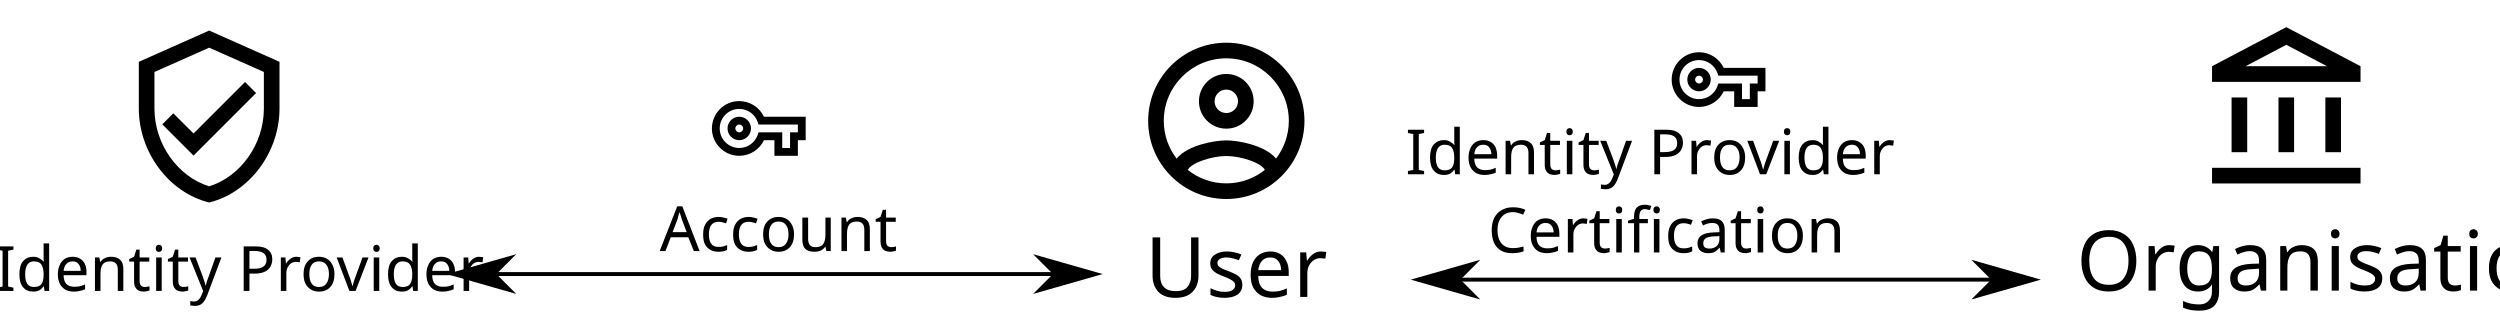
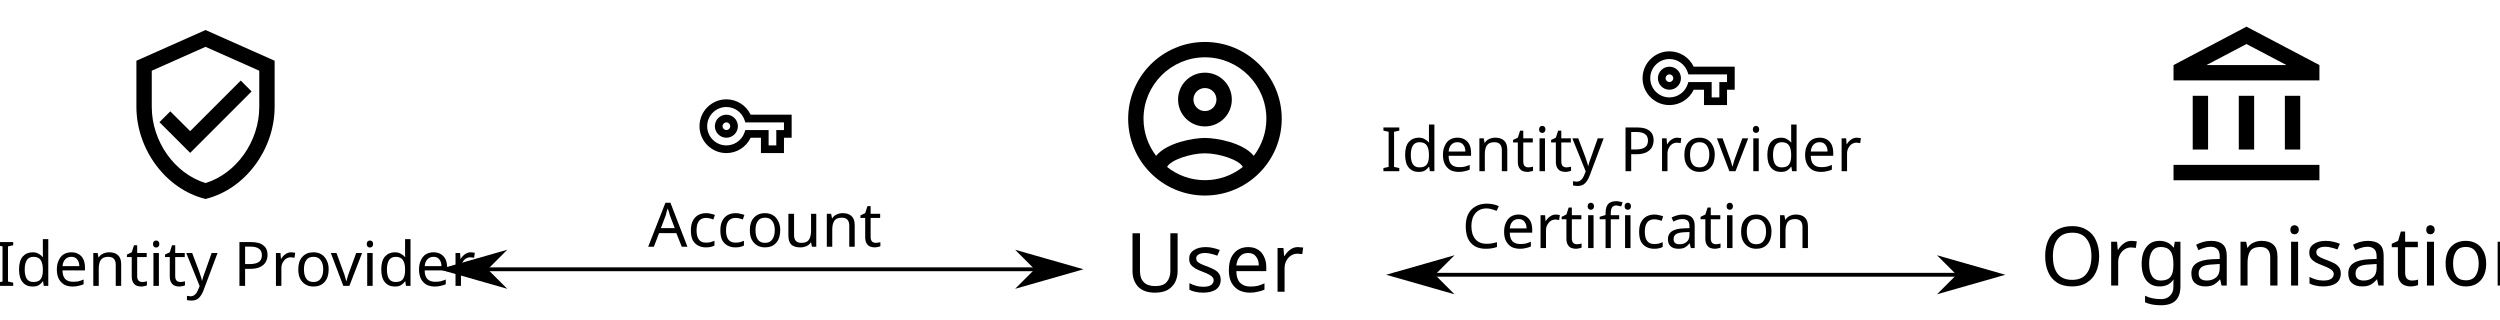
- <svg xmlns="http://www.w3.org/2000/svg" width="169.276mm" height="21.993mm" viewBox="0 0 169.276 21.993" version="1.1" id="svg8">
+ <svg xmlns="http://www.w3.org/2000/svg" width="172.276mm" height="21.993mm" viewBox="0 0 172.276 21.993" version="1.1" id="svg8">
  <defs id="defs2">
-     <marker style="overflow:visible" id="marker6241" refX="0.0" refY="0.0" orient="auto">
-       <path transform="scale(0.8) translate(12.5,0)" style="fill-rule:evenodd;stroke:#000000;stroke-width:1pt;stroke-opacity:1;fill:#000000;fill-opacity:1" d="M 0.0,0.0 L 5.0,-5.0 L -12.5,0.0 L 5.0,5.0 L 0.0,0.0 z " id="path6239" />
+     <marker style="overflow:visible" id="marker6241" refX="0" refY="0" orient="auto">
+       <path transform="matrix(0.8,0,0,0.8,10,0)" style="fill:#000000;fill-opacity:1;fill-rule:evenodd;stroke:#000000;stroke-width:1pt;stroke-opacity:1" d="M 0,0 5,-5 -12.5,0 5,5 Z" id="path6239" />
    </marker>
-     <marker orient="auto" refY="0.0" refX="0.0" id="Arrow1Lstart" style="overflow:visible">
-       <path id="path1185" d="M 0.0,0.0 L 5.0,-5.0 L -12.5,0.0 L 5.0,5.0 L 0.0,0.0 z " style="fill-rule:evenodd;stroke:#000000;stroke-width:1pt;stroke-opacity:1;fill:#000000;fill-opacity:1" transform="scale(0.8) translate(12.5,0)" />
+     <marker orient="auto" refY="0" refX="0" id="Arrow1Lstart" style="overflow:visible">
+       <path id="path1185" d="M 0,0 5,-5 -12.5,0 5,5 Z" style="fill:#000000;fill-opacity:1;fill-rule:evenodd;stroke:#000000;stroke-width:1pt;stroke-opacity:1" transform="matrix(0.8,0,0,0.8,10,0)" />
    </marker>
    <marker orient="auto" refY="0" refX="0" id="marker3522" style="overflow:visible">
      <path id="path3520" d="M 0,0 5,-5 -12.5,0 5,5 Z" style="fill:#000000;fill-opacity:1;fill-rule:evenodd;stroke:#000000;stroke-width:1pt;stroke-opacity:1" transform="matrix(-0.8,0,0,-0.8,-10,0)" />
    </marker>
    <marker orient="auto" refY="0" refX="0" id="Arrow1Lend-8" style="overflow:visible">
      <path id="path1188-0" d="M 0,0 5,-5 -12.5,0 5,5 Z" style="fill:#000000;fill-opacity:1;fill-rule:evenodd;stroke:#000000;stroke-width:1pt;stroke-opacity:1" transform="matrix(-0.8,0,0,-0.8,-10,0)" />
    </marker>
    <marker orient="auto" refY="0" refX="0" id="Arrow1Lend-8-4" style="overflow:visible">
      <path id="path1188-0-0" d="M 0,0 5,-5 -12.5,0 5,5 Z" style="fill:#000000;fill-opacity:1;fill-rule:evenodd;stroke:#000000;stroke-width:1pt;stroke-opacity:1" transform="matrix(-0.8,0,0,-0.8,-10,0)" />
    </marker>
  </defs>
-   <g id="layer1" transform="translate(4.508839,-12.92358)">
+   <g id="layer1" transform="translate(4.508839,-12.92359)">
    <g id="g1126" transform="translate(78.80804,14.1379)">
      <text id="text889" y="18.464" x="57.274" style="font-style:normal;font-variant:normal;font-weight:normal;font-stretch:normal;font-size:5.644px;line-height:1.25;font-family:Calibri;-inkscape-font-specification:'Calibri, Normal';font-variant-ligatures:normal;font-variant-caps:normal;font-variant-numeric:normal;font-feature-settings:normal;text-align:start;letter-spacing:0px;word-spacing:0px;writing-mode:lr-tb;text-anchor:start;fill:#000000;fill-opacity:1;stroke:none;stroke-width:0.265" xml:space="preserve">
        <tspan y="18.464" x="57.274" id="tspan907">Organisation</tspan>
      </text>
      <g transform="matrix(0.5291667,0,0,0.5291667,65.40307,0.09449405)" id="g1031" style="fill:#000000">
        <path style="fill:none" d="M 0,0 H 24 V 24 H 0 Z" id="path1017" />
        <path d="m 6.5,10 h -2 v 7 h 2 z m 6,0 h -2 v 7 h 2 z M 21,19 H 2 v 2 h 19 z m -2.5,-9 h -2 v 7 h 2 z M 11.5,3.26 16.71,6 H 6.29 L 11.5,3.26 M 11.5,1 2,6 V 8 H 21 V 6 Z" id="path1019" />
      </g>
    </g>
    <flowRoot xml:space="preserve" id="flowRoot2782" style="font-style:normal;font-variant:normal;font-weight:normal;font-stretch:normal;font-size:16px;line-height:1.25;font-family:Calibri;-inkscape-font-specification:'Calibri, Normal';font-variant-ligatures:normal;font-variant-caps:normal;font-variant-numeric:normal;font-feature-settings:normal;text-align:start;letter-spacing:0px;word-spacing:0px;writing-mode:lr-tb;text-anchor:start;fill:#000000;fill-opacity:1;stroke:none" transform="matrix(0.2645833,0,0,0.2645833,0.1700882,0.1889881)">
      <flowRegion id="flowRegion2784">
        <rect id="rect2786" width="92.5" height="23.214" x="188.214" y="80.921" />
      </flowRegion>
      <flowPara id="flowPara2788" />
    </flowRoot>
    <g id="g1119" transform="translate(72.00446,14.56745)">
      <text id="text1015" y="18.464" x="1.029" style="font-style:normal;font-variant:normal;font-weight:normal;font-stretch:normal;font-size:5.644px;line-height:1.25;font-family:Calibri;-inkscape-font-specification:'Calibri, Normal';font-variant-ligatures:normal;font-variant-caps:normal;font-variant-numeric:normal;font-feature-settings:normal;text-align:start;letter-spacing:0px;word-spacing:0px;writing-mode:lr-tb;text-anchor:start;fill:#000000;fill-opacity:1;stroke:none;stroke-width:0.265" xml:space="preserve">
        <tspan style="font-style:normal;font-variant:normal;font-weight:normal;font-stretch:normal;font-size:5.644px;font-family:Calibri;-inkscape-font-specification:'Calibri, Normal';font-variant-ligatures:normal;font-variant-caps:normal;font-variant-numeric:normal;font-feature-settings:normal;text-align:start;writing-mode:lr-tb;text-anchor:start;stroke-width:0.265" y="18.464" x="1.029" id="tspan1013">User</tspan>
      </text>
      <g transform="matrix(0.5291667,0,0,0.5291667,0.1700882,0.1889881)" id="g1085" style="fill:#000000">
        <path style="fill:none" d="M 0,0 H 24 V 24 H 0 Z" id="path1071" />
        <path d="M 12,2 C 6.48,2 2,6.48 2,12 2,17.52 6.48,22 12,22 17.52,22 22,17.52 22,12 22,6.48 17.52,2 12,2 Z M 7.07,18.28 C 7.5,17.38 10.12,16.5 12,16.5 c 1.88,0 4.51,0.88 4.93,1.78 C 15.57,19.36 13.86,20 12,20 10.14,20 8.43,19.36 7.07,18.28 Z M 18.36,16.83 C 16.93,15.09 13.46,14.5 12,14.5 10.54,14.5 7.07,15.09 5.64,16.83 4.62,15.49 4,13.82 4,12 4,7.59 7.59,4 12,4 c 4.41,0 8,3.59 8,8 0,1.82 -0.62,3.49 -1.64,4.83 z M 12,6 C 10.06,6 8.5,7.56 8.5,9.5 8.5,11.44 10.06,13 12,13 13.94,13 15.5,11.44 15.5,9.5 15.5,7.56 13.94,6 12,6 Z m 0,5 C 11.17,11 10.5,10.33 10.5,9.5 10.5,8.67 11.17,8 12,8 c 0.83,0 1.5,0.67 1.5,1.5 0,0.83 -0.67,1.5 -1.5,1.5 z" id="path1073" />
      </g>
    </g>
    <g id="g1133" transform="translate(11.71726,15.93211)">
      <g transform="matrix(0.2645833,0,0,0.2645833,31.97679,2.513542)" id="g1101" style="fill:#000000">
        <path style="fill:none" d="M 0,0 H 24 V 24 H 0 Z" id="path1087" />
        <path d="M 22,19 H 16 V 15 H 13.32 C 12.18,17.42 9.72,19 7,19 3.14,19 0,15.86 0,12 0,8.14 3.14,5 7,5 9.72,5 12.17,6.58 13.32,9 H 24 v 6 h -2 z m -4,-2 h 2 v -4 h 2 V 11 H 11.94 L 11.71,10.33 C 11.01,8.34 9.11,7 7,7 4.24,7 2,9.24 2,12 c 0,2.76 2.24,5 5,5 2.11,0 4.01,-1.34 4.71,-3.33 L 11.94,13 H 18 Z M 7,15 C 5.35,15 4,13.65 4,12 4,10.35 5.35,9 7,9 c 1.65,0 3,1.35 3,3 0,1.65 -1.35,3 -3,3 z m 0,-4 c -0.55,0 -1,0.45 -1,1 0,0.55 0.45,1 1,1 0.55,0 1,-0.45 1,-1 0,-0.55 -0.45,-1 -1,-1 z" id="path1089" />
      </g>
      <text id="text1105" y="13.99" x="28.443" style="font-style:normal;font-variant:normal;font-weight:normal;font-stretch:normal;font-size:1.411px;line-height:1.25;font-family:Calibri;-inkscape-font-specification:Calibri;letter-spacing:0px;word-spacing:0px;fill:#000000;fill-opacity:1;stroke:none;stroke-width:0.265" xml:space="preserve">
        <tspan style="font-style:normal;font-variant:normal;font-weight:normal;font-stretch:normal;font-size:4.233px;font-family:Calibri;-inkscape-font-specification:'Calibri, Normal';font-variant-ligatures:normal;font-variant-caps:normal;font-variant-numeric:normal;font-feature-settings:normal;text-align:start;writing-mode:lr-tb;text-anchor:start;stroke-width:0.265" y="13.99" x="28.443" id="tspan1103">Account</tspan>
      </text>
    </g>
    <g id="g2815" transform="translate(-49.79836,5.355965)">
      <text id="text2792" y="27.269" x="44.934" style="font-style:normal;font-variant:normal;font-weight:normal;font-stretch:normal;font-size:4.233px;line-height:1.25;font-family:Calibri;-inkscape-font-specification:'Calibri, Normal';font-variant-ligatures:normal;font-variant-caps:normal;font-variant-numeric:normal;font-feature-settings:normal;text-align:start;letter-spacing:0px;word-spacing:0px;writing-mode:lr-tb;text-anchor:start;fill:#000000;fill-opacity:1;stroke:none;stroke-width:0.265" xml:space="preserve">
        <tspan style="stroke-width:0.265" y="27.269" x="44.934" id="tspan2790">Identity Provider</tspan>
      </text>
      <g transform="matrix(0.5291667,0,0,0.5291667,53.10196,9.10715)" id="g2808" style="fill:#000000">
        <path style="fill:none" d="M 0,0 H 24 V 24 H 0 Z" id="path2794" />
        <path d="M 12,1 3,5 v 6 c 0,5.55 3.84,10.74 9,12 5.16,-1.26 9,-6.45 9,-12 V 5 Z m 7,10 c 0,4.52 -2.98,8.69 -7,9.93 C 7.98,19.69 5,15.52 5,11 V 6.3 L 12,3.19 19,6.3 Z M 7.41,11.59 6,13 10,17 18,9 16.59,7.58 10,14.17 Z" id="path2796" />
      </g>
    </g>
    <path style="fill:none;stroke:#000000;stroke-width:0.265;stroke-linecap:butt;stroke-linejoin:miter;stroke-miterlimit:4;stroke-dasharray:none;stroke-opacity:1;marker-start:url(#Arrow1Lstart);marker-end:url(#Arrow1Lend-8)" d="M 26.252,31.48 H 69.639" id="path1183-4" />
    <path style="fill:none;stroke:#000000;stroke-width:0.265;stroke-linecap:butt;stroke-linejoin:miter;stroke-miterlimit:4;stroke-dasharray:none;stroke-opacity:1;marker-start:url(#marker6241);marker-end:url(#Arrow1Lend-8-4)" d="M 91.529,31.858 H 133.165" id="path1183-4-5" />
    <g id="g1133-7" transform="translate(62.62416,14.42021)">
      <g id="g4476" transform="translate(9.921875,0.7559524)">
        <g style="fill:#000000" id="g1101-7" transform="matrix(0.2645833,0,0,0.2645833,36.13453,-0.03779746)">
          <path id="path1087-7" d="M 0,0 H 24 V 24 H 0 Z" style="fill:none" />
          <path id="path1089-3" d="M 22,19 H 16 V 15 H 13.32 C 12.18,17.42 9.72,19 7,19 3.14,19 0,15.86 0,12 0,8.14 3.14,5 7,5 9.72,5 12.17,6.58 13.32,9 H 24 v 6 h -2 z m -4,-2 h 2 v -4 h 2 V 11 H 11.94 L 11.71,10.33 C 11.01,8.34 9.11,7 7,7 4.24,7 2,9.24 2,12 c 0,2.76 2.24,5 5,5 2.11,0 4.01,-1.34 4.71,-3.33 L 11.94,13 H 18 Z M 7,15 C 5.35,15 4,13.65 4,12 4,10.35 5.35,9 7,9 c 1.65,0 3,1.35 3,3 0,1.65 -1.35,3 -3,3 z m 0,-4 c -0.55,0 -1,0.45 -1,1 0,0.55 0.45,1 1,1 0.55,0 1,-0.45 1,-1 0,-0.55 -0.45,-1 -1,-1 z" />
        </g>
        <text xml:space="preserve" style="font-style:normal;font-variant:normal;font-weight:normal;font-stretch:normal;font-size:4.233px;line-height:1.25;font-family:Calibri;-inkscape-font-specification:'Calibri, Normal';font-variant-ligatures:normal;font-variant-caps:normal;font-variant-numeric:normal;font-feature-settings:normal;text-align:center;letter-spacing:0px;word-spacing:0px;writing-mode:lr-tb;text-anchor:middle;fill:#000000;fill-opacity:1;stroke:none;stroke-width:0.265" x="40.727" y="9.549" id="text1105-0">
          <tspan id="tspan1103-4" x="40.727" y="9.549" style="font-style:normal;font-variant:normal;font-weight:normal;font-stretch:normal;font-size:4.233px;font-family:Calibri;-inkscape-font-specification:'Calibri, Normal';font-variant-ligatures:normal;font-variant-caps:normal;font-variant-numeric:normal;font-feature-settings:normal;text-align:center;writing-mode:lr-tb;text-anchor:middle;stroke-width:0.265">Identity Provider</tspan>
          <tspan x="40.727" y="14.841" style="font-style:normal;font-variant:normal;font-weight:normal;font-stretch:normal;font-size:4.233px;font-family:Calibri;-inkscape-font-specification:'Calibri, Normal';font-variant-ligatures:normal;font-variant-caps:normal;font-variant-numeric:normal;font-feature-settings:normal;text-align:center;writing-mode:lr-tb;text-anchor:middle;stroke-width:0.265" id="tspan4478">Certification</tspan>
        </text>
      </g>
    </g>
  </g>
</svg>
